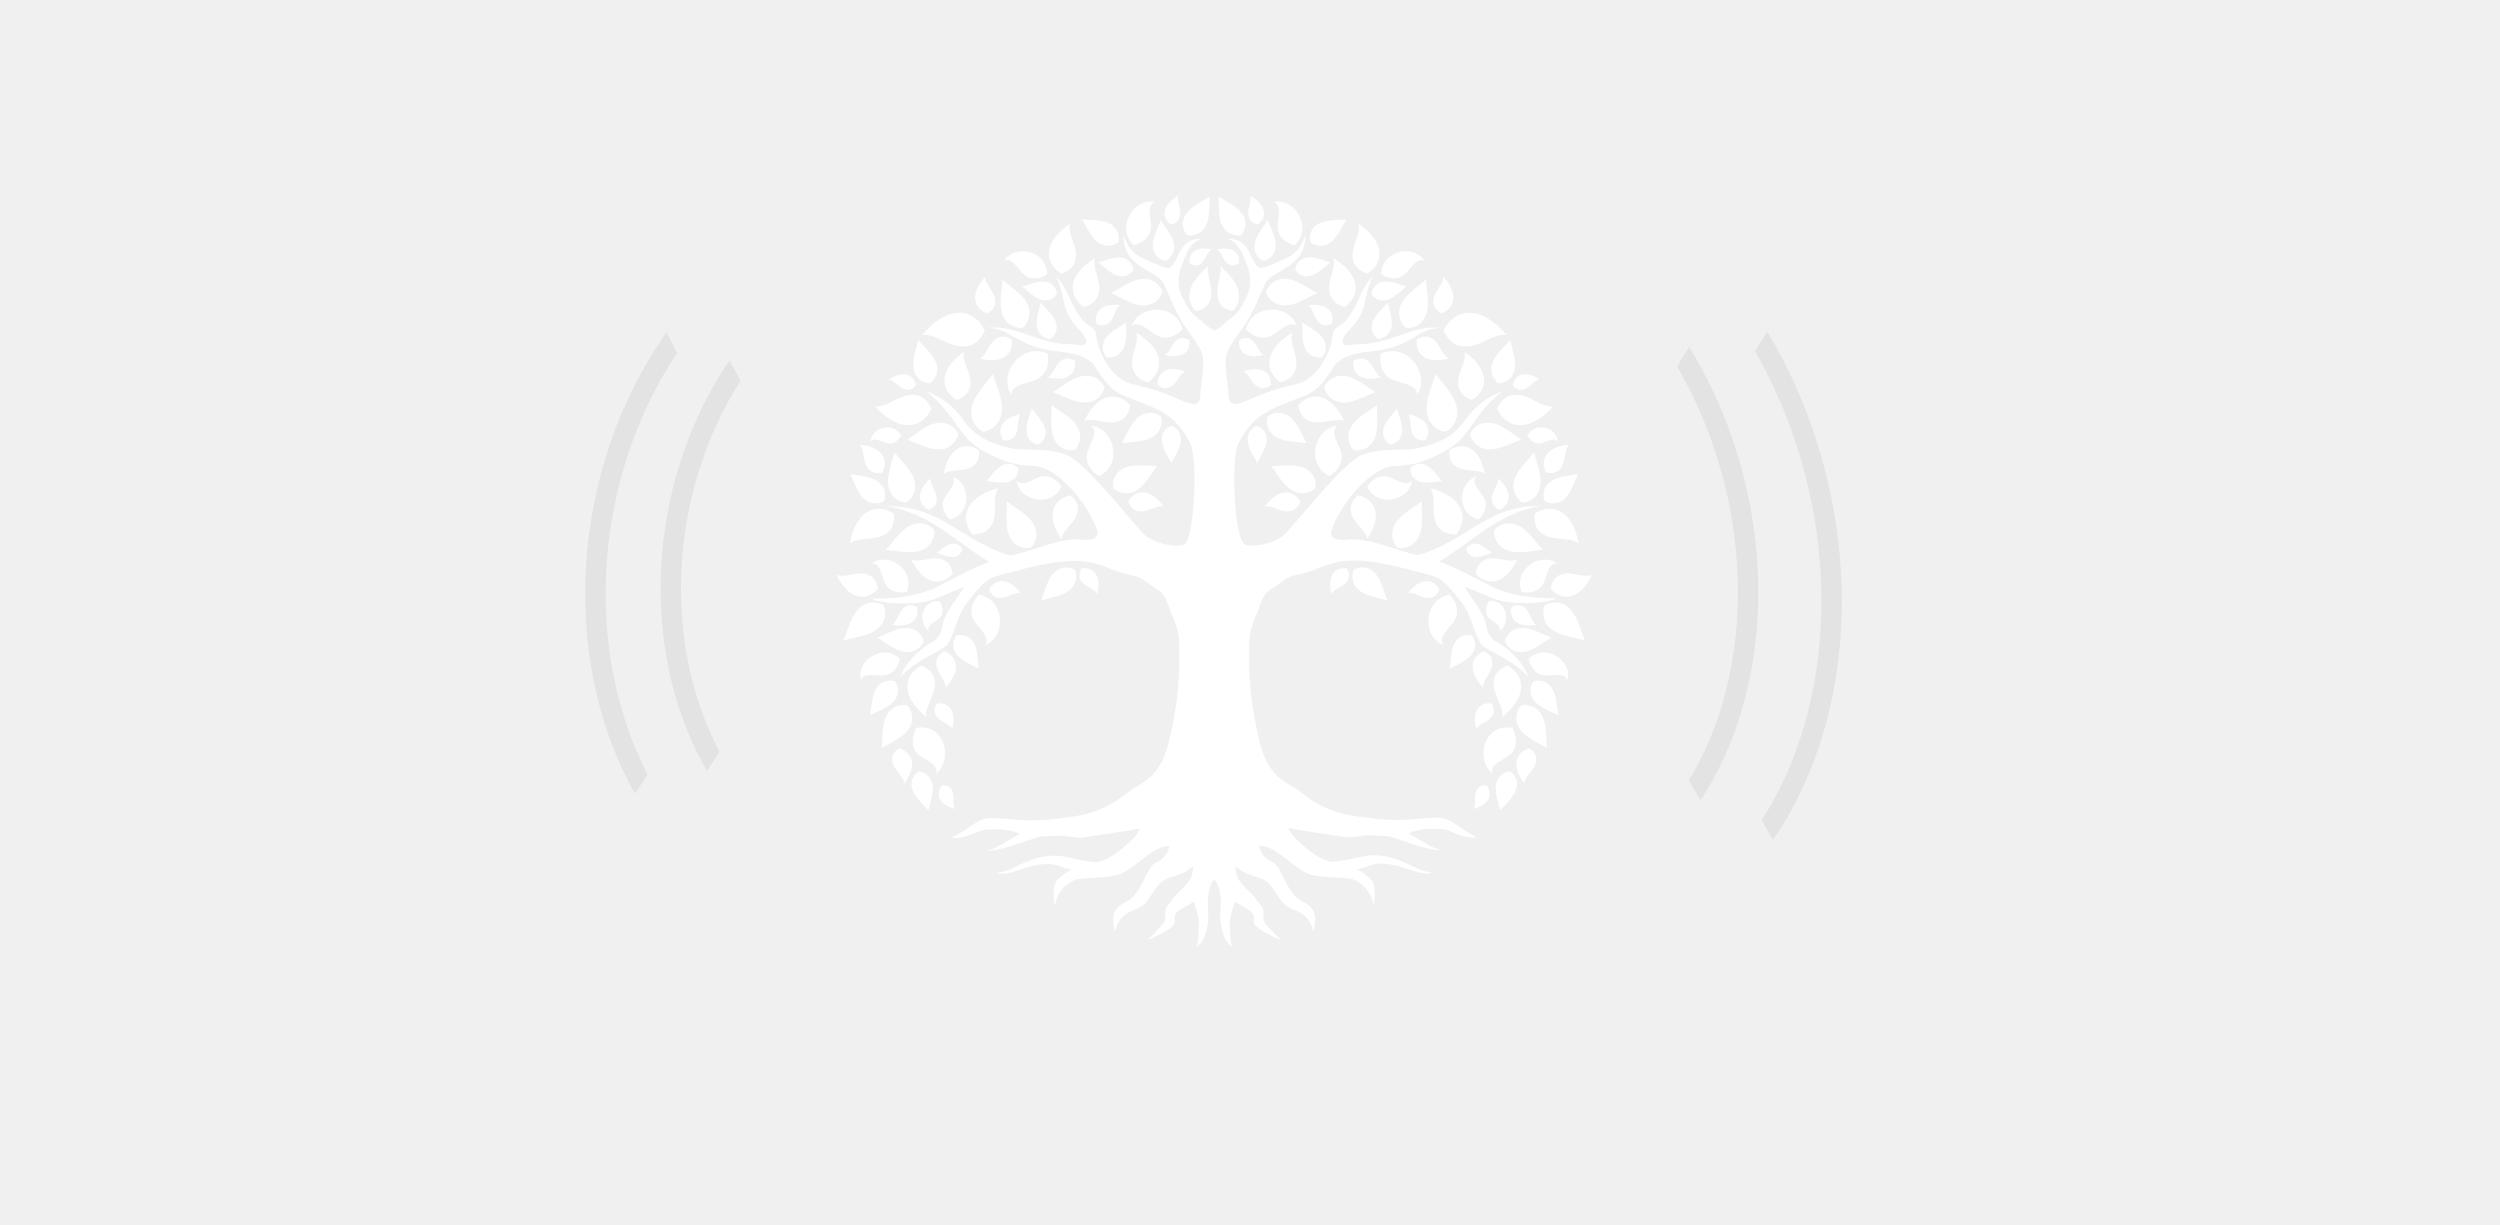
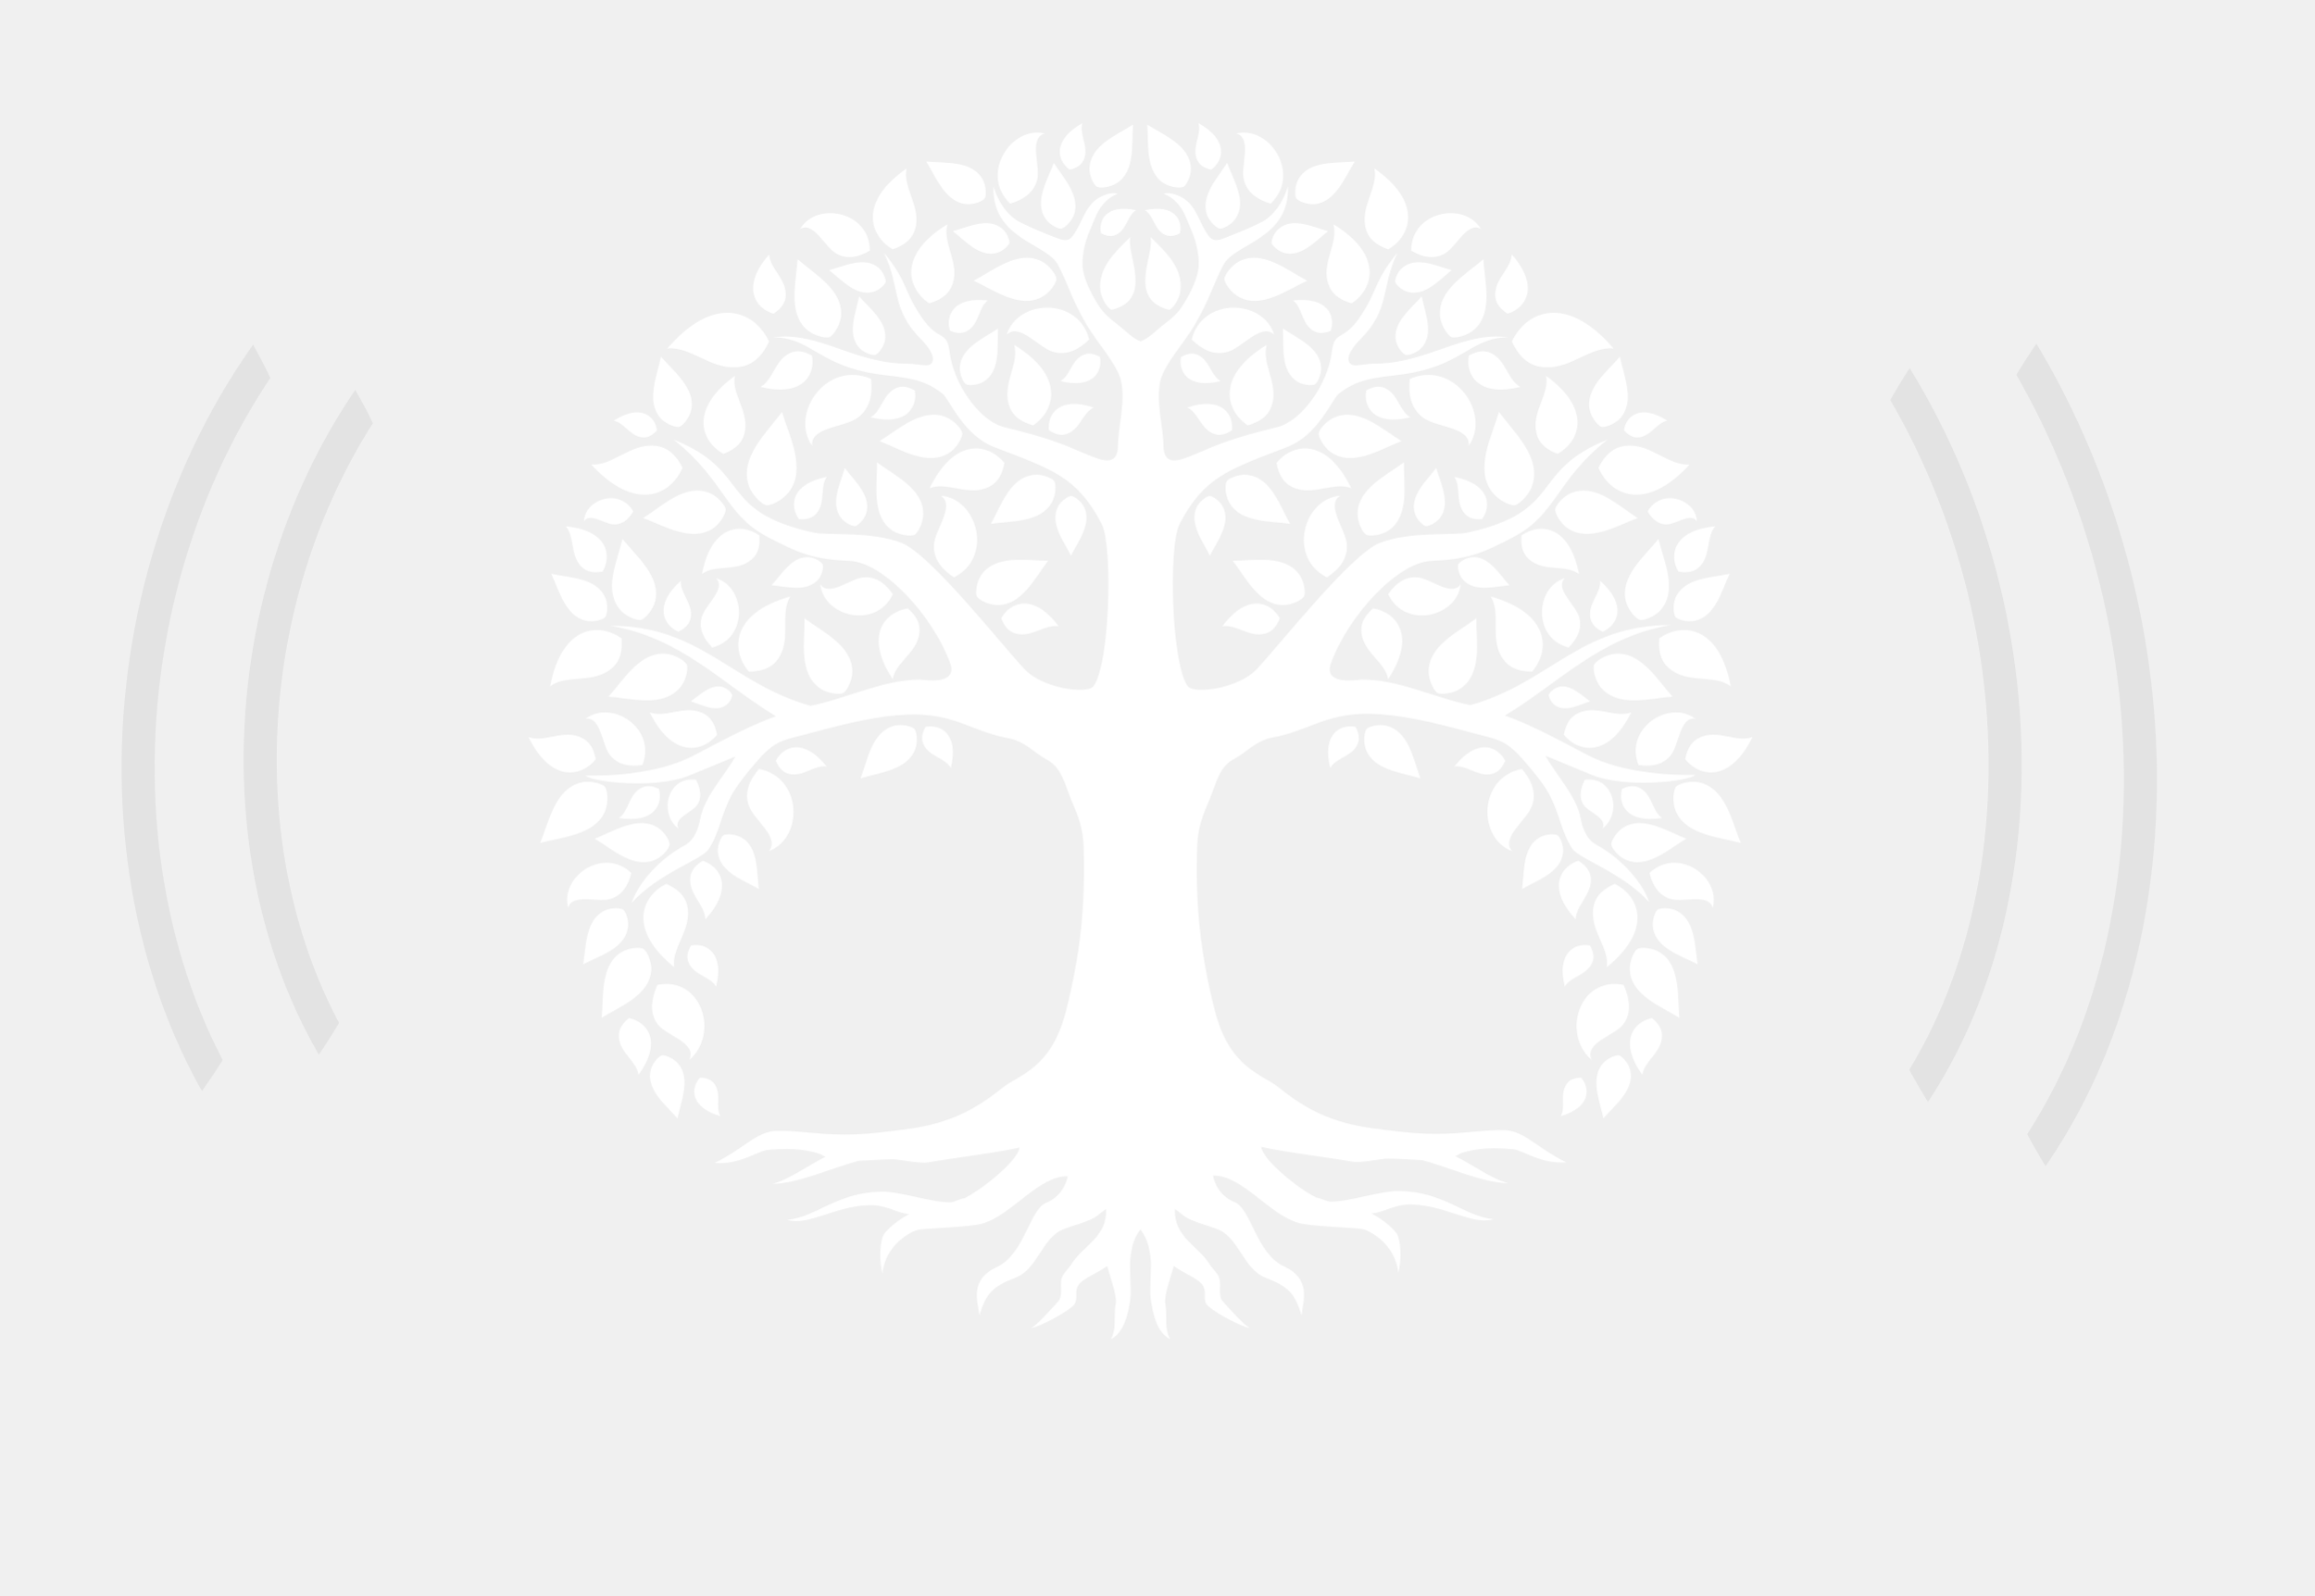
- <svg xmlns="http://www.w3.org/2000/svg" width="245" height="120" viewBox="0 0 245 120" fill="none">
+ <svg xmlns="http://www.w3.org/2000/svg" width="145" height="100" viewBox="50 20 140 80" fill="none">
  <mask id="mask0" mask-type="alpha" maskUnits="userSpaceOnUse" x="24" y="23" width="53" height="66">
    <ellipse rx="30.505" ry="28.275" transform="matrix(-0.625514 0.780213 0.625514 0.780213 50.019 55.6362)" fill="#C4C4C4" />
  </mask>
  <g mask="url(#mask0)">
    <mask id="path-3-inside-1" fill="white">
      <path d="M71.675 79.049C69.352 76.152 67.546 72.667 66.359 68.795C65.172 64.922 64.628 60.737 64.757 56.478C64.887 52.22 65.688 47.971 67.114 43.975C68.54 39.979 70.564 36.313 73.07 33.188L90.756 55.248L71.675 79.049Z" />
    </mask>
    <path d="M71.675 79.049C69.352 76.152 67.546 72.667 66.359 68.795C65.172 64.922 64.628 60.737 64.757 56.478C64.887 52.22 65.688 47.971 67.114 43.975C68.54 39.979 70.564 36.313 73.07 33.188L90.756 55.248L71.675 79.049Z" stroke="#E3E3E3" stroke-width="4" mask="url(#path-3-inside-1)" />
  </g>
  <mask id="mask1" mask-type="alpha" maskUnits="userSpaceOnUse" x="12" y="18" width="59" height="74">
    <ellipse rx="34.094" ry="31.602" transform="matrix(-0.625514 0.780213 0.625514 0.780213 41.0937 54.9042)" fill="#C4C4C4" />
  </mask>
  <g mask="url(#mask1)">
    <mask id="path-5-inside-2" fill="white">
      <path d="M65.105 82.053C62.509 78.816 60.49 74.921 59.163 70.593C57.837 66.265 57.228 61.587 57.373 56.828C57.518 52.068 58.413 47.32 60.007 42.853C61.601 38.387 63.863 34.29 66.663 30.797L86.431 55.453L65.105 82.053Z" />
    </mask>
    <path d="M65.105 82.053C62.509 78.816 60.49 74.921 59.163 70.593C57.837 66.265 57.228 61.587 57.373 56.828C57.518 52.068 58.413 47.32 60.007 42.853C61.601 38.387 63.863 34.29 66.663 30.797L86.431 55.453L65.105 82.053Z" stroke="#E3E3E3" stroke-width="4" mask="url(#path-5-inside-2)" />
  </g>
  <mask id="mask2" mask-type="alpha" maskUnits="userSpaceOnUse" x="159" y="22" width="59" height="73">
    <ellipse rx="30.547" ry="34.544" transform="matrix(0.625514 -0.780213 -0.625514 -0.780213 188.716 58.7966)" fill="#C4C4C4" />
  </mask>
  <g mask="url(#mask2)">
    <mask id="path-7-inside-3" fill="white">
      <path d="M162.576 29.797C165.414 33.336 167.729 37.457 169.391 41.925C171.052 46.393 172.027 51.119 172.259 55.835C172.491 60.551 171.976 65.164 170.744 69.41C169.511 73.656 167.586 77.452 165.076 80.582L143.469 53.63L162.576 29.797Z" />
    </mask>
    <path d="M162.576 29.797C165.414 33.336 167.729 37.457 169.391 41.925C171.052 46.393 172.027 51.119 172.259 55.835C172.491 60.551 171.976 65.164 170.744 69.41C169.511 73.656 167.586 77.452 165.076 80.582L143.469 53.63L162.576 29.797Z" stroke="#E3E3E3" stroke-width="4" mask="url(#path-7-inside-3)" />
  </g>
  <mask id="mask3" mask-type="alpha" maskUnits="userSpaceOnUse" x="166" y="20" width="65" height="82">
    <ellipse rx="34.141" ry="38.608" transform="matrix(0.625514 -0.780213 -0.625514 -0.780213 198.701 60.8366)" fill="#C4C4C4" />
  </mask>
  <g mask="url(#mask3)">
    <mask id="path-9-inside-4" fill="white">
      <path d="M169.614 27.36C172.785 31.316 175.373 35.922 177.23 40.915C179.087 45.908 180.176 51.191 180.436 56.462C180.695 61.732 180.12 66.887 178.742 71.633C177.365 76.379 175.213 80.621 172.408 84.12L148.258 53.997L169.614 27.36Z" />
    </mask>
    <path d="M169.614 27.36C172.785 31.316 175.373 35.922 177.23 40.915C179.087 45.908 180.176 51.191 180.436 56.462C180.695 61.732 180.12 66.887 178.742 71.633C177.365 76.379 175.213 80.621 172.408 84.12L148.258 53.997L169.614 27.36Z" stroke="#E3E3E3" stroke-width="4" mask="url(#path-9-inside-4)" />
  </g>
  <path fill-rule="evenodd" clip-rule="evenodd" d="M106.909 41.729C107.373 42.002 107.274 42.558 107.058 43.113C106.809 43.768 106.478 44.299 106.503 44.871C106.536 45.642 107.008 46.205 107.713 46.67C110.125 45.459 109.139 41.886 106.909 41.729ZM131.091 41.729C130.618 42.002 130.726 42.558 130.933 43.113C131.182 43.768 131.514 44.299 131.489 44.871C131.456 45.642 130.983 46.205 130.278 46.67C127.874 45.459 128.861 41.886 131.091 41.729ZM127.087 31.988C126.714 31.59 126.2 31.814 125.702 32.137C125.122 32.519 124.666 32.958 124.111 33.057C123.356 33.198 122.693 32.858 122.096 32.27C122.759 29.659 126.457 29.841 127.087 31.988ZM141.486 63.241C141.113 62.843 141.362 62.338 141.719 61.865C142.133 61.31 142.597 60.887 142.738 60.331C142.921 59.585 142.622 58.906 142.075 58.267C139.422 58.773 139.389 62.479 141.486 63.241ZM146.941 61.882C147.124 61.558 146.891 61.301 146.601 61.078C146.261 60.821 145.913 60.655 145.747 60.34C145.532 59.917 145.623 59.436 145.88 58.922C147.629 58.682 148.168 60.962 146.941 61.882ZM146.295 75.875C146.046 75.345 146.427 74.963 146.9 74.648C147.463 74.275 148.027 74.051 148.309 73.579C148.69 72.932 148.591 72.17 148.234 71.341C145.532 70.785 144.462 74.317 146.295 75.875ZM124.79 19.802C125.288 19.926 125.354 20.457 125.313 21.012C125.271 21.667 125.114 22.239 125.296 22.753C125.536 23.441 126.117 23.823 126.879 24.046C128.72 22.28 126.855 19.321 124.79 19.802ZM152.57 55.233C152.098 55.142 151.841 55.565 151.658 56.054C151.434 56.634 151.343 57.181 150.987 57.546C150.514 58.035 149.868 58.135 149.13 58.027C148.251 55.805 151.003 54.023 152.57 55.233ZM139.596 25.588C139.19 25.323 138.792 25.63 138.444 26.011C138.021 26.467 137.731 26.939 137.275 27.138C136.653 27.42 136.015 27.271 135.377 26.89C135.377 24.511 138.593 23.881 139.596 25.588ZM153.615 66.69C153.523 66.226 153.043 66.143 152.529 66.151C151.923 66.159 151.385 66.275 150.92 66.085C150.299 65.828 149.967 65.272 149.801 64.559C151.509 62.943 154.153 64.808 153.615 66.69ZM138.369 47.084C138.112 47.49 137.623 47.391 137.142 47.192C136.57 46.96 136.106 46.653 135.601 46.661C134.921 46.67 134.407 47.076 133.984 47.689C134.995 49.836 138.179 49.057 138.369 47.084ZM138.85 38.719C138.941 38.139 138.411 37.849 137.806 37.642C137.093 37.401 136.421 37.31 135.965 36.896C135.344 36.34 135.194 35.561 135.294 34.657C137.955 33.489 140.251 36.755 138.85 38.719ZM152.661 43.287C152.504 42.997 152.164 43.047 151.824 43.163C151.426 43.296 151.086 43.486 150.746 43.461C150.274 43.428 149.942 43.121 149.685 42.682C150.473 41.24 152.62 41.919 152.661 43.287ZM144.678 46.719C144.346 47.034 144.529 47.465 144.802 47.88C145.126 48.369 145.49 48.75 145.573 49.223C145.689 49.861 145.399 50.408 144.902 50.914C142.705 50.359 142.871 47.25 144.678 46.719ZM119.41 19.263C120.397 19.91 122.013 20.523 122.046 21.916C122.063 22.397 121.765 22.935 121.624 23.018C121.441 23.126 120.819 23.076 120.405 22.811C119.278 22.098 119.501 20.407 119.41 19.263ZM134.788 38.421C133.511 38.91 131.862 40.005 130.527 39.101C130.071 38.786 129.764 38.156 129.781 37.957C129.806 37.708 130.262 37.169 130.792 36.962C132.226 36.39 133.661 37.733 134.788 38.421ZM149.08 43.08C147.928 42.35 146.527 40.95 145.043 41.571C144.537 41.787 144.106 42.342 144.089 42.541C144.065 42.79 144.404 43.412 144.877 43.718C146.17 44.564 147.845 43.528 149.08 43.08ZM136.015 29.659C136.206 30.637 136.794 31.963 135.974 32.809C135.692 33.099 135.194 33.24 135.053 33.207C134.879 33.165 134.539 32.759 134.456 32.361C134.233 31.25 135.385 30.388 136.015 29.659ZM154.643 46.454C153.532 46.694 151.882 46.686 151.36 47.93C151.186 48.352 151.26 48.933 151.368 49.065C151.492 49.231 152.064 49.397 152.529 49.297C153.789 49.041 154.17 47.449 154.643 46.454ZM136.894 40.046C136.313 40.825 135.244 41.745 135.609 42.831C135.733 43.204 136.106 43.536 136.247 43.561C136.421 43.594 136.885 43.379 137.126 43.063C137.789 42.185 137.142 40.95 136.894 40.046ZM148.002 33.315C148.243 34.483 148.956 36.067 147.986 37.078C147.654 37.426 147.066 37.6 146.9 37.559C146.692 37.501 146.286 37.028 146.179 36.548C145.888 35.238 147.256 34.193 148.002 33.315ZM124.583 45.666C125.893 45.666 127.75 45.269 128.629 46.529C128.927 46.96 128.985 47.631 128.902 47.805C128.794 48.013 128.198 48.344 127.65 48.344C126.175 48.369 125.354 46.661 124.583 45.666ZM129.085 28.713C127.883 28.084 126.365 26.807 124.948 27.553C124.459 27.81 124.086 28.398 124.077 28.598C124.069 28.838 124.467 29.435 124.956 29.7C126.316 30.43 127.891 29.261 129.085 28.713ZM150.34 44.348C150.655 45.675 151.526 47.457 150.456 48.659C150.091 49.074 149.42 49.289 149.229 49.248C148.989 49.19 148.508 48.667 148.367 48.12C147.986 46.62 149.511 45.376 150.34 44.348ZM128.048 43.428C127.427 42.334 126.896 40.593 125.42 40.46C124.915 40.411 124.326 40.684 124.227 40.834C124.102 41.016 124.111 41.679 124.359 42.127C125.047 43.37 126.855 43.254 128.048 43.428ZM140.691 36.655C141.602 37.907 143.294 39.408 142.688 41.14C142.481 41.737 141.876 42.259 141.652 42.301C141.379 42.35 140.641 42.002 140.259 41.488C139.207 40.071 140.268 38.098 140.691 36.655ZM141.321 47.15C140.417 47.217 139.149 47.598 138.477 46.769C138.245 46.487 138.17 46.023 138.22 45.899C138.278 45.749 138.676 45.484 139.057 45.451C140.077 45.368 140.732 46.504 141.321 47.15ZM124.243 21.584C124.616 22.604 125.47 23.93 124.732 24.983C124.484 25.34 123.97 25.58 123.812 25.563C123.621 25.547 123.19 25.165 123.033 24.751C122.594 23.599 123.68 22.471 124.243 21.584ZM151.186 53.89C149.801 53.99 147.861 54.578 146.833 53.31C146.477 52.87 146.361 52.166 146.436 51.975C146.527 51.743 147.14 51.345 147.712 51.295C149.279 51.154 150.282 52.887 151.186 53.89ZM152.015 62.487C150.954 63.117 149.652 64.352 148.326 63.747C147.87 63.54 147.497 63.026 147.488 62.843C147.472 62.62 147.795 62.064 148.234 61.799C149.412 61.078 150.904 62.056 152.015 62.487ZM127.617 31.607C127.684 32.66 127.443 34.185 128.504 34.831C128.869 35.055 129.416 35.064 129.549 34.989C129.715 34.898 129.947 34.392 129.93 33.961C129.872 32.767 128.455 32.187 127.617 31.607ZM142.092 65.529C143.003 64.999 144.471 64.526 144.57 63.291C144.603 62.86 144.371 62.371 144.239 62.288C144.081 62.18 143.526 62.197 143.144 62.412C142.108 62.993 142.224 64.518 142.092 65.529ZM130.353 25.713C129.441 25.472 128.206 24.842 127.36 25.572C127.07 25.82 126.904 26.285 126.929 26.417C126.962 26.583 127.327 26.931 127.7 27.031C128.736 27.312 129.623 26.276 130.353 25.713ZM137.831 28.075C136.919 27.835 135.692 27.205 134.838 27.934C134.548 28.183 134.382 28.647 134.407 28.78C134.44 28.946 134.805 29.294 135.178 29.393C136.222 29.675 137.109 28.631 137.831 28.075ZM152.711 70.089C152.52 68.995 152.587 67.378 151.393 66.831C150.978 66.64 150.415 66.69 150.282 66.789C150.125 66.905 149.934 67.461 150.008 67.909C150.216 69.152 151.758 69.591 152.711 70.089ZM146.203 54.172C145.548 54.379 144.686 54.877 144.048 54.388C143.824 54.214 143.692 53.89 143.708 53.791C143.725 53.666 143.973 53.409 144.247 53.318C144.976 53.078 145.656 53.799 146.203 54.172ZM151.6 73.33C150.481 72.626 148.666 71.962 148.599 70.404C148.583 69.865 148.889 69.26 149.063 69.16C149.262 69.036 149.959 69.077 150.423 69.368C151.691 70.155 151.476 72.062 151.6 73.33ZM123.199 45.36C123.63 44.481 124.525 43.362 123.961 42.35C123.771 42.002 123.331 41.745 123.19 41.745C123.016 41.745 122.594 42.044 122.411 42.4C121.914 43.395 122.784 44.514 123.199 45.36ZM131.961 21.501C130.834 21.609 129.192 21.418 128.546 22.587C128.322 22.985 128.33 23.574 128.413 23.715C128.521 23.889 129.068 24.121 129.532 24.079C130.809 23.963 131.373 22.43 131.961 21.501ZM155.314 62.744C154.775 61.442 154.41 59.428 152.794 59.08C152.238 58.955 151.542 59.179 151.409 59.328C151.244 59.519 151.161 60.257 151.376 60.796C151.973 62.271 154.004 62.387 155.314 62.744ZM134.937 39.706C134.912 41.049 135.302 42.964 133.992 43.843C133.536 44.141 132.848 44.191 132.674 44.1C132.459 43.992 132.127 43.37 132.135 42.815C132.144 41.298 133.901 40.485 134.937 39.706ZM139.745 27.412C138.709 28.324 136.943 29.294 137.126 30.91C137.192 31.466 137.615 32.038 137.797 32.121C138.029 32.212 138.734 32.063 139.173 31.69C140.359 30.67 139.82 28.738 139.745 27.412ZM135.932 58.831C135.509 57.712 135.244 55.987 133.876 55.648C133.404 55.532 132.807 55.706 132.691 55.83C132.542 55.988 132.459 56.609 132.633 57.074C133.097 58.342 134.821 58.491 135.932 58.831ZM147.008 79.415C147.696 78.611 148.939 77.674 148.616 76.456C148.508 76.041 148.118 75.651 147.969 75.61C147.787 75.56 147.265 75.759 146.974 76.091C146.187 77.003 146.8 78.412 147.008 79.415ZM139.323 49.148C139.298 50.525 139.704 52.506 138.344 53.409C137.88 53.724 137.167 53.766 136.985 53.675C136.761 53.559 136.43 52.92 136.43 52.348C136.446 50.79 138.253 49.952 139.323 49.148ZM127.228 39.739C127.402 40.717 127.866 41.115 128.421 41.298C129.574 41.671 130.726 40.883 131.746 41.265C130.253 38.181 128.214 38.537 127.228 39.739ZM144.239 39.192C143.302 38.844 142.995 38.322 142.921 37.741C142.755 36.539 143.741 35.553 143.542 34.475C146.311 36.489 145.598 38.429 144.239 39.192ZM133.992 26.815C133.014 26.475 132.674 25.945 132.583 25.34C132.384 24.096 133.379 23.043 133.155 21.924C136.073 23.963 135.385 25.994 133.992 26.815ZM141.064 57.77C140.815 58.367 140.475 58.557 140.094 58.591C139.314 58.673 138.693 58.01 137.988 58.118C139.364 56.377 140.599 56.875 141.064 57.77ZM145.656 76.953C145.101 76.961 144.844 77.177 144.703 77.467C144.396 78.064 144.728 78.76 144.429 79.282C146.237 78.743 146.22 77.6 145.656 76.953ZM142.05 44.133C141.976 45.003 142.266 45.443 142.705 45.725C143.592 46.305 144.744 45.899 145.524 46.462C144.968 43.511 143.161 43.345 142.05 44.133ZM132.003 55.714C132.301 56.245 132.243 56.609 132.052 56.916C131.654 57.546 130.809 57.621 130.477 58.201C129.972 56.17 131.066 55.54 132.003 55.714ZM146.195 68.953C146.494 69.484 146.436 69.848 146.245 70.155C145.847 70.785 145.001 70.86 144.67 71.44C144.164 69.401 145.267 68.771 146.195 68.953ZM131.779 30.081C130.792 29.799 130.436 29.294 130.303 28.697C130.038 27.478 130.966 26.384 130.676 25.298C133.686 27.147 133.114 29.194 131.779 30.081ZM141.205 30.711C140.574 30.297 140.425 29.866 140.467 29.427C140.541 28.515 141.428 27.943 141.462 27.122C143.169 29.062 142.324 30.38 141.205 30.711ZM130.51 31.748C129.947 31.98 129.59 31.872 129.308 31.64C128.736 31.167 128.761 30.314 128.231 29.907C130.32 29.667 130.809 30.836 130.51 31.748ZM123.273 21.999C122.676 21.858 122.453 21.559 122.361 21.211C122.179 20.49 122.701 19.818 122.511 19.18C124.343 20.208 124.044 21.435 123.273 21.999ZM145.482 63.822C146.12 64.203 146.27 64.626 146.245 65.065C146.195 65.969 145.341 66.557 145.333 67.37C143.592 65.504 144.388 64.186 145.482 63.822ZM133.072 48.551C132.376 49.148 132.285 49.696 132.401 50.218C132.641 51.304 133.81 51.843 133.984 52.829C135.717 50.209 134.481 48.775 133.072 48.551ZM150.39 50.359C150.299 51.445 150.663 51.992 151.202 52.34C152.305 53.061 153.747 52.556 154.709 53.26C154.021 49.588 151.774 49.38 150.39 50.359ZM127.427 49.148C127.161 49.836 126.78 50.06 126.349 50.11C125.47 50.226 124.741 49.496 123.953 49.629C125.454 47.606 126.871 48.145 127.427 49.148ZM148.135 59.469C148.699 59.204 149.072 59.295 149.37 59.519C149.984 59.975 149.992 60.854 150.556 61.235C148.433 61.583 147.878 60.414 148.135 59.469ZM149.942 73.347C150.514 73.803 150.605 74.234 150.531 74.657C150.373 75.527 149.47 75.991 149.362 76.779C147.903 74.756 148.831 73.571 149.942 73.347ZM151.957 57.679C152.122 56.8 152.537 56.444 153.034 56.286C154.071 55.954 155.107 56.667 156.027 56.336C154.667 59.105 152.835 58.765 151.957 57.679ZM139.663 43.146C139.024 43.196 138.701 42.981 138.502 42.657C138.079 42.002 138.386 41.157 137.98 40.585C140.143 41.016 140.251 42.342 139.663 43.146ZM146.958 49.961C146.377 49.679 146.212 49.322 146.195 48.941C146.17 48.154 146.867 47.581 146.809 46.877C148.467 48.352 147.878 49.554 146.958 49.961ZM151.542 46.321C152.272 46.454 152.661 46.239 152.935 45.899C153.49 45.194 153.242 44.191 153.772 43.578C151.244 43.818 150.962 45.327 151.542 46.321ZM121.45 33.331C121.955 33.041 122.312 33.091 122.602 33.281C123.207 33.663 123.29 34.475 123.845 34.79C121.889 35.279 121.284 34.226 121.45 33.331ZM132.658 35.354C133.221 35.031 133.619 35.089 133.943 35.296C134.614 35.719 134.705 36.63 135.327 36.979C133.147 37.526 132.467 36.357 132.658 35.354ZM148.251 37.766C148.624 38.189 148.956 38.247 149.279 38.172C149.942 38.015 150.265 37.302 150.871 37.186C149.246 36.141 148.375 36.904 148.251 37.766ZM138.867 33.248C139.522 32.867 139.986 32.941 140.359 33.182C141.138 33.671 141.246 34.732 141.975 35.138C139.439 35.777 138.651 34.409 138.867 33.248ZM144.612 56.195C144.778 55.316 145.192 54.96 145.698 54.802C146.734 54.471 147.77 55.183 148.69 54.843C147.323 57.612 145.499 57.281 144.612 56.195ZM141.47 32.394C142.009 33.563 142.713 33.911 143.476 33.953C145.043 34.044 146.22 32.676 147.621 32.817C144.744 29.46 142.315 30.57 141.47 32.394ZM146.709 40.029C147.231 39.001 147.87 38.711 148.549 38.695C149.95 38.661 150.962 39.922 152.222 39.839C149.544 42.757 147.405 41.687 146.709 40.029ZM124.533 37.766C124.003 38.123 123.621 38.09 123.29 37.915C122.61 37.551 122.461 36.68 121.831 36.39C123.903 35.694 124.641 36.78 124.533 37.766ZM142.697 52.373C141.619 52.373 141.105 51.959 140.798 51.395C140.177 50.234 140.807 48.858 140.193 47.83C143.783 48.842 143.791 51.088 142.697 52.373ZM125.487 37.468C126.49 37.186 126.863 36.672 126.996 36.067C127.269 34.823 126.332 33.704 126.631 32.602C123.563 34.475 124.135 36.556 125.487 37.468ZM147.696 65.223C146.726 65.645 146.427 66.209 146.377 66.831C146.27 68.116 147.364 69.111 147.215 70.263C150.033 67.967 149.171 65.952 147.696 65.223ZM138.95 54.404C143.75 53.061 145.59 49.554 151.07 49.554C146.784 50.292 144.38 53.02 141.047 55.034C142.349 55.498 143.633 56.137 145.996 57.397C148.276 58.615 151.517 58.649 152.57 58.624C152.081 59.047 148.326 59.436 146.344 58.64C145.291 58.218 144.388 57.82 143.501 57.471C144.181 58.682 145.391 59.925 145.631 61.268C145.731 61.815 145.988 62.537 146.56 62.843C148.168 63.714 149.42 65.223 149.776 66.333C148.21 64.568 145.565 63.722 145.142 63.109C144.479 62.155 144.396 61.069 143.733 59.809C143.435 59.237 142.763 58.392 142.083 57.629C140.981 56.394 140.483 56.477 138.809 56.012C136.935 55.498 134.523 54.902 132.6 54.926C130.121 54.96 129.06 55.996 126.987 56.361C126.001 56.535 125.313 57.331 124.674 57.654C123.928 58.044 123.68 58.731 123.331 59.718C123.025 60.589 122.477 61.393 122.428 63.026C122.32 66.599 122.618 69.409 123.489 72.866C124.384 76.406 126.365 76.729 127.369 77.55C129.599 79.365 131.364 79.829 133.744 80.111C135.368 80.31 136.413 80.418 138.079 80.319C138.759 80.277 140.724 80.037 141.345 80.169C142.44 80.393 143.037 81.222 144.753 82.076C143.202 82.192 142.116 81.33 141.52 81.28C139.754 81.123 138.958 81.355 138.452 81.504C138.303 81.546 138.187 81.653 138.046 81.703C139.107 82.225 140.259 83.096 141.238 83.336C139.745 83.336 137.64 82.366 136.04 81.944C135.435 81.919 134.772 81.861 134.001 81.852C133.528 81.844 132.367 82.134 131.812 82.035C130.494 81.802 127.601 81.446 126.307 81.139C126.357 81.902 128.579 83.709 129.632 84.207C129.905 84.24 130.278 84.447 130.461 84.455C131.472 84.497 133.611 83.784 134.655 83.809C137.399 83.875 138.519 85.309 140.351 85.525C139.082 85.898 137.532 84.712 135.451 84.629C134.365 84.588 133.777 85.11 132.981 85.168C133.569 85.5 134.133 85.906 134.481 86.354C134.755 86.719 134.813 87.995 134.597 88.766C134.423 86.984 132.79 86.155 132.359 86.105C131.431 85.997 129.259 85.948 128.546 85.74C126.788 85.243 125.114 82.822 123.389 82.88C123.481 83.411 123.837 84.132 124.699 84.489C125.711 84.911 125.984 87.581 127.684 88.376C129.342 89.147 128.844 90.441 128.745 91.328C128.322 89.952 127.907 89.587 126.556 89.056C125.255 88.542 124.964 86.743 123.796 86.188C123.182 85.898 122.046 85.682 121.574 85.276C121.408 85.135 121.242 85.011 121.085 84.903C121.002 86.619 122.502 87.116 123.207 88.285C123.298 88.434 123.555 88.7 123.688 88.907C123.978 89.38 123.613 90.109 123.995 90.515C124.31 90.855 125.354 92.057 125.686 92.14C124.948 91.958 123.688 91.27 123.124 90.805C122.685 90.449 123.049 89.985 122.776 89.537C122.502 89.089 121.557 88.774 121.018 88.352C120.803 89.056 120.422 90.175 120.496 90.623C120.645 91.535 120.413 92.107 120.795 92.778C119.816 92.331 119.634 90.557 119.593 90.051C119.576 89.819 119.651 88.318 119.634 88.103C119.518 86.901 119.319 86.619 118.996 86.13C118.672 86.611 118.482 86.901 118.366 88.103C118.349 88.318 118.415 89.819 118.407 90.051C118.374 90.557 118.183 92.331 117.205 92.778C117.586 92.115 117.346 91.543 117.503 90.623C117.578 90.175 117.188 89.056 116.981 88.352C116.442 88.774 115.497 89.089 115.224 89.537C114.958 89.976 115.315 90.441 114.876 90.805C114.312 91.27 113.043 91.958 112.314 92.14C112.646 92.057 113.69 90.855 114.005 90.515C114.386 90.101 114.03 89.38 114.312 88.907C114.436 88.7 114.701 88.434 114.793 88.285C115.497 87.116 116.998 86.619 116.915 84.903C116.757 85.011 116.592 85.135 116.426 85.276C115.945 85.682 114.818 85.898 114.204 86.188C113.035 86.743 112.745 88.551 111.444 89.056C110.092 89.587 109.678 89.943 109.255 91.328C109.139 90.482 108.642 89.189 110.3 88.418C111.999 87.622 112.273 84.953 113.284 84.53C114.146 84.174 114.494 83.452 114.594 82.922C112.869 82.864 111.195 85.284 109.437 85.782C108.716 85.989 106.544 86.039 105.624 86.147C105.193 86.196 103.56 87.025 103.386 88.808C103.17 88.028 103.228 86.752 103.502 86.395C103.85 85.939 104.405 85.541 105.002 85.21C104.206 85.143 103.618 84.621 102.532 84.671C100.451 84.754 98.901 85.939 97.632 85.566C99.465 85.351 100.584 83.916 103.328 83.85C104.372 83.825 106.511 84.538 107.522 84.497C107.705 84.489 108.078 84.281 108.351 84.248C109.396 83.742 111.626 81.944 111.676 81.181C110.382 81.487 107.489 81.844 106.171 82.076C105.616 82.176 104.447 81.885 103.983 81.894C103.22 81.902 102.548 81.96 101.943 81.985C100.343 82.408 98.238 83.378 96.745 83.378C97.724 83.129 98.876 82.267 99.937 81.745C99.796 81.686 99.68 81.587 99.531 81.546C99.025 81.396 98.229 81.164 96.463 81.322C95.867 81.371 94.781 82.234 93.23 82.118C94.947 81.272 95.535 80.443 96.638 80.211C97.268 80.078 99.224 80.319 99.904 80.36C101.57 80.46 102.615 80.352 104.24 80.153C106.619 79.871 108.385 79.398 110.615 77.591C111.626 76.77 113.607 76.439 114.494 72.907C115.365 69.451 115.663 66.64 115.564 63.067C115.514 61.426 114.967 60.622 114.66 59.76C114.312 58.773 114.063 58.077 113.317 57.695C112.679 57.364 111.991 56.576 111.004 56.402C108.94 56.037 107.871 55.001 105.392 54.968C103.477 54.943 101.064 55.54 99.183 56.054C97.508 56.518 97.011 56.435 95.908 57.67C95.228 58.433 94.565 59.287 94.258 59.851C93.587 61.111 93.512 62.197 92.849 63.15C92.426 63.764 89.782 64.609 88.215 66.375C88.572 65.256 89.823 63.747 91.431 62.885C92.004 62.578 92.26 61.857 92.36 61.31C92.592 59.967 93.811 58.715 94.49 57.513C93.603 57.869 92.692 58.267 91.647 58.682C89.666 59.478 85.91 59.088 85.421 58.665C86.474 58.69 89.716 58.657 91.995 57.438C94.358 56.178 95.651 55.54 96.944 55.076C93.612 53.061 91.216 50.325 86.922 49.596C92.401 49.596 94.234 53.094 99.042 54.446C101.305 53.973 103.344 52.895 105.624 52.854C105.79 52.854 108.003 53.26 107.481 51.851C106.403 48.925 103.419 45.758 101.421 45.675C99.307 45.592 98.354 45.244 96.364 44.183C93.844 42.831 93.827 40.767 90.752 38.33C95.543 40.261 93.338 42.674 99.257 43.967C100.078 44.15 102.78 43.868 104.555 44.589C106.312 45.294 110.556 50.707 111.982 52.224C113.085 53.401 115.729 53.741 116.136 53.277C117.114 52.141 117.371 44.813 116.641 43.42C115.157 40.577 113.674 40.137 110.159 38.786C108.26 38.056 107.464 35.909 107.025 35.553C105.632 34.417 104.115 34.591 102.499 34.268C99.465 33.654 98.901 32.137 96.779 32.137C99.564 31.764 101.645 33.737 104.936 33.737C105.367 33.737 106.038 33.903 106.246 33.795C106.702 33.547 106.287 32.825 105.773 32.311C103.858 30.396 104.538 29.244 103.477 27.014C104.986 28.879 104.596 29.236 105.781 30.96C106.801 32.444 107.29 31.657 107.464 33.091C107.68 34.898 109.214 37.194 110.755 37.575C113.458 38.247 114.105 38.521 115.729 39.217C116.766 39.656 117.636 39.955 117.636 38.653C117.636 37.633 118.117 35.959 117.819 34.757C117.562 33.729 116.326 32.394 115.721 31.35C114.784 29.717 114.677 29.053 114.022 27.777C113.334 26.425 110.009 26.235 110.101 23.002C110.44 24.088 110.963 24.693 111.51 25.058C111.725 25.207 112.737 25.663 113.549 25.978C114.519 26.359 114.693 26.467 115.207 25.514C115.589 24.801 115.804 24.038 116.583 23.64C116.981 23.441 117.338 23.358 117.62 23.449C116.5 23.897 116.268 24.925 115.912 25.729C115.622 26.392 115.398 27.371 115.53 28.108C115.663 28.846 116.094 29.65 116.509 30.28C116.766 30.67 117.122 30.985 117.495 31.275C118.158 31.773 118.424 32.146 119.004 32.386C119.593 32.154 119.85 31.781 120.521 31.275C120.902 30.993 121.251 30.678 121.508 30.28C121.922 29.659 122.345 28.846 122.486 28.108C122.618 27.362 122.395 26.392 122.104 25.729C121.756 24.933 121.516 23.897 120.405 23.449C120.687 23.358 121.035 23.441 121.441 23.64C122.229 24.038 122.436 24.801 122.817 25.514C123.331 26.467 123.505 26.359 124.475 25.978C125.288 25.663 126.299 25.207 126.515 25.058C127.054 24.693 127.576 24.088 127.924 23.002C128.015 26.235 124.691 26.425 124.003 27.777C123.348 29.053 123.24 29.717 122.303 31.35C121.707 32.394 120.463 33.729 120.206 34.757C119.908 35.959 120.388 37.625 120.388 38.653C120.388 39.955 121.259 39.656 122.295 39.217C123.92 38.521 124.567 38.247 127.269 37.575C128.811 37.194 130.345 34.89 130.56 33.091C130.734 31.657 131.223 32.444 132.243 30.96C133.42 29.236 133.039 28.879 134.548 27.014C133.487 29.244 134.166 30.396 132.251 32.311C131.737 32.825 131.323 33.538 131.779 33.795C131.986 33.911 132.658 33.737 133.089 33.737C136.38 33.737 138.461 31.764 141.246 32.137C139.124 32.137 138.56 33.663 135.526 34.268C133.909 34.591 132.392 34.417 131 35.553C130.56 35.909 129.764 38.056 127.858 38.786C124.343 40.137 122.859 40.577 121.375 43.42C120.645 44.813 120.902 52.149 121.881 53.277C122.279 53.741 124.931 53.401 126.034 52.224C127.46 50.707 131.713 45.294 133.462 44.589C135.236 43.876 137.938 44.15 138.751 43.967C144.67 42.674 142.465 40.261 147.256 38.33C144.181 40.759 144.164 42.831 141.644 44.183C139.654 45.252 138.693 45.592 136.587 45.675C134.589 45.749 131.605 48.925 130.527 51.851C130.005 53.268 132.218 52.854 132.384 52.854C134.655 52.854 136.686 53.932 138.95 54.404ZM110.905 31.988C111.278 31.59 111.792 31.814 112.289 32.137C112.869 32.519 113.325 32.958 113.881 33.057C114.635 33.198 115.298 32.858 115.895 32.27C115.24 29.659 111.543 29.841 110.905 31.988ZM96.505 63.241C96.878 62.843 96.629 62.338 96.273 61.865C95.858 61.31 95.394 60.887 95.253 60.331C95.071 59.585 95.369 58.906 95.916 58.267C98.569 58.773 98.611 62.479 96.505 63.241ZM91.05 61.882C90.868 61.558 91.1 61.301 91.39 61.078C91.73 60.821 92.078 60.655 92.244 60.34C92.46 59.917 92.368 59.436 92.111 58.922C90.37 58.682 89.832 60.962 91.05 61.882ZM91.705 75.875C91.954 75.345 91.572 74.963 91.1 74.648C90.536 74.275 89.972 74.051 89.691 73.579C89.309 72.932 89.409 72.17 89.765 71.341C92.46 70.785 93.529 74.317 91.705 75.875ZM113.209 19.802C112.712 19.926 112.646 20.457 112.687 21.012C112.728 21.667 112.886 22.239 112.704 22.753C112.463 23.441 111.875 23.823 111.112 24.046C109.272 22.28 111.145 19.321 113.209 19.802ZM85.421 55.233C85.894 55.142 86.151 55.565 86.333 56.054C86.557 56.634 86.648 57.181 87.005 57.546C87.477 58.035 88.124 58.135 88.862 58.027C89.749 55.805 86.996 54.023 85.421 55.233ZM98.403 25.588C98.81 25.323 99.207 25.63 99.556 26.011C99.978 26.467 100.269 26.939 100.725 27.138C101.346 27.42 101.985 27.271 102.623 26.89C102.623 24.511 99.406 23.881 98.403 25.588ZM84.377 66.69C84.468 66.226 84.949 66.143 85.463 66.151C86.068 66.159 86.607 66.275 87.071 66.085C87.693 65.828 88.024 65.272 88.19 64.559C86.482 62.943 83.846 64.808 84.377 66.69ZM99.63 47.084C99.887 47.49 100.376 47.391 100.857 47.192C101.429 46.96 101.893 46.653 102.399 46.661C103.079 46.67 103.593 47.076 104.016 47.689C103.004 49.836 99.821 49.057 99.63 47.084ZM99.141 38.719C99.05 38.139 99.581 37.849 100.186 37.642C100.899 37.401 101.57 37.31 102.026 36.896C102.648 36.34 102.797 35.561 102.698 34.657C100.037 33.489 97.74 36.755 99.141 38.719ZM85.33 43.287C85.488 42.997 85.828 43.047 86.167 43.163C86.565 43.296 86.905 43.486 87.245 43.461C87.718 43.428 88.049 43.121 88.306 42.682C87.519 41.24 85.371 41.919 85.33 43.287ZM93.313 46.719C93.645 47.034 93.463 47.465 93.189 47.88C92.866 48.369 92.501 48.75 92.418 49.223C92.302 49.861 92.592 50.408 93.09 50.914C95.295 50.359 95.121 47.25 93.313 46.719ZM118.548 19.263C117.562 19.91 115.953 20.523 115.912 21.916C115.904 22.397 116.194 22.935 116.343 23.018C116.525 23.126 117.147 23.076 117.562 22.811C118.689 22.098 118.457 20.407 118.548 19.263ZM103.212 38.421C104.488 38.91 106.138 40.005 107.473 39.101C107.929 38.786 108.235 38.156 108.219 37.957C108.194 37.708 107.738 37.169 107.207 36.962C105.773 36.39 104.339 37.733 103.212 38.421ZM88.911 43.08C90.064 42.35 91.465 40.95 92.949 41.571C93.454 41.787 93.885 42.342 93.902 42.541C93.927 42.79 93.587 43.412 93.114 43.718C91.829 44.564 90.155 43.528 88.911 43.08ZM101.976 29.659C101.786 30.637 101.197 31.963 102.018 32.809C102.3 33.099 102.797 33.24 102.938 33.207C103.112 33.165 103.444 32.759 103.535 32.361C103.759 31.25 102.606 30.388 101.976 29.659ZM83.349 46.454C84.46 46.694 86.118 46.686 86.632 47.93C86.806 48.352 86.731 48.933 86.623 49.065C86.499 49.231 85.927 49.397 85.463 49.297C84.211 49.041 83.821 47.449 83.349 46.454ZM101.106 40.046C101.686 40.825 102.756 41.745 102.391 42.831C102.267 43.204 101.893 43.536 101.753 43.561C101.578 43.594 101.114 43.379 100.874 43.063C100.211 42.185 100.857 40.95 101.106 40.046ZM89.989 33.315C89.749 34.483 89.036 36.067 90.006 37.078C90.337 37.426 90.926 37.6 91.092 37.559C91.299 37.501 91.705 37.028 91.813 36.548C92.103 35.238 90.743 34.193 89.989 33.315ZM113.408 45.666C112.098 45.666 110.241 45.269 109.363 46.529C109.064 46.96 109.006 47.631 109.089 47.805C109.197 48.013 109.794 48.344 110.341 48.344C111.825 48.369 112.637 46.661 113.408 45.666ZM108.907 28.713C110.109 28.084 111.626 26.807 113.043 27.553C113.533 27.81 113.906 28.398 113.914 28.598C113.922 28.838 113.524 29.435 113.035 29.7C111.676 30.43 110.101 29.261 108.907 28.713ZM87.66 44.348C87.345 45.675 86.474 47.457 87.543 48.659C87.908 49.074 88.58 49.289 88.77 49.248C89.011 49.19 89.492 48.667 89.633 48.12C90.006 46.62 88.48 45.376 87.66 44.348ZM109.951 43.428C110.565 42.334 111.104 40.593 112.579 40.46C113.085 40.411 113.674 40.684 113.773 40.834C113.897 41.016 113.889 41.679 113.64 42.127C112.952 43.37 111.145 43.254 109.951 43.428ZM97.309 36.655C96.397 37.907 94.706 39.408 95.311 41.14C95.519 41.737 96.124 42.259 96.347 42.301C96.621 42.35 97.359 42.002 97.74 41.488C98.793 40.071 97.732 38.098 97.309 36.655ZM96.679 47.15C97.583 47.217 98.851 47.598 99.522 46.769C99.755 46.487 99.829 46.023 99.779 45.899C99.722 45.749 99.324 45.484 98.942 45.451C97.923 45.368 97.268 46.504 96.679 47.15ZM113.756 21.584C113.383 22.604 112.53 23.93 113.267 24.983C113.516 25.34 114.03 25.58 114.187 25.563C114.378 25.547 114.809 25.165 114.967 24.751C115.406 23.599 114.312 22.471 113.756 21.584ZM86.814 53.89C88.198 53.99 90.13 54.578 91.166 53.31C91.523 52.87 91.639 52.166 91.564 51.975C91.473 51.743 90.859 51.345 90.287 51.295C88.721 51.154 87.718 52.887 86.814 53.89ZM85.985 62.487C87.046 63.117 88.348 64.352 89.674 63.747C90.13 63.54 90.503 63.026 90.511 62.843C90.528 62.62 90.205 62.064 89.765 61.799C88.58 61.078 87.096 62.056 85.985 62.487ZM110.382 31.607C110.316 32.66 110.556 34.185 109.495 34.831C109.131 35.055 108.583 35.064 108.451 34.989C108.285 34.898 108.053 34.392 108.069 33.961C108.128 32.767 109.537 32.187 110.382 31.607ZM95.908 65.529C94.996 64.999 93.529 64.526 93.429 63.291C93.396 62.86 93.628 62.371 93.761 62.288C93.918 62.18 94.474 62.197 94.855 62.412C95.891 62.993 95.767 64.518 95.908 65.529ZM107.647 25.713C108.559 25.472 109.786 24.842 110.639 25.572C110.93 25.82 111.095 26.285 111.07 26.417C111.037 26.583 110.673 26.931 110.3 27.031C109.263 27.312 108.368 26.276 107.647 25.713ZM100.161 28.075C101.073 27.835 102.3 27.205 103.154 27.934C103.444 28.183 103.609 28.647 103.585 28.78C103.551 28.946 103.187 29.294 102.814 29.393C101.777 29.675 100.89 28.631 100.161 28.075ZM85.28 70.089C85.471 68.995 85.405 67.378 86.599 66.831C87.013 66.64 87.577 66.69 87.709 66.789C87.867 66.905 88.058 67.461 87.983 67.909C87.776 69.152 86.234 69.591 85.28 70.089ZM91.796 54.172C92.451 54.379 93.313 54.877 93.952 54.388C94.175 54.214 94.308 53.89 94.292 53.791C94.275 53.666 94.026 53.409 93.753 53.318C93.023 53.078 92.335 53.799 91.796 54.172ZM86.4 73.33C87.519 72.626 89.334 71.962 89.4 70.404C89.417 69.865 89.11 69.26 88.936 69.16C88.737 69.036 88.041 69.077 87.577 69.368C86.308 70.155 86.524 72.062 86.4 73.33ZM114.793 45.36C114.362 44.481 113.466 43.362 114.03 42.35C114.221 42.002 114.66 41.745 114.801 41.745C114.975 41.745 115.398 42.044 115.58 42.4C116.086 43.395 115.215 44.514 114.793 45.36ZM106.038 21.501C107.166 21.609 108.799 21.418 109.454 22.587C109.678 22.985 109.669 23.574 109.587 23.715C109.479 23.889 108.932 24.121 108.467 24.079C107.182 23.963 106.619 22.43 106.038 21.501ZM82.677 62.744C83.216 61.442 83.581 59.428 85.198 59.08C85.753 58.955 86.449 59.179 86.582 59.328C86.748 59.519 86.831 60.257 86.615 60.796C86.026 62.271 83.995 62.387 82.677 62.744ZM103.054 39.706C103.079 41.049 102.689 42.964 103.999 43.843C104.455 44.141 105.143 44.191 105.317 44.1C105.533 43.992 105.856 43.37 105.856 42.815C105.856 41.298 104.09 40.485 103.054 39.706ZM98.254 27.412C99.29 28.324 101.056 29.294 100.874 30.91C100.807 31.466 100.385 32.038 100.202 32.121C99.97 32.212 99.266 32.063 98.826 31.69C97.641 30.67 98.171 28.738 98.254 27.412ZM102.068 58.831C102.49 57.712 102.747 55.987 104.123 55.648C104.596 55.532 105.193 55.706 105.309 55.83C105.458 55.988 105.541 56.609 105.367 57.074C104.894 58.342 103.178 58.491 102.068 58.831ZM90.984 79.415C90.296 78.611 89.052 77.674 89.376 76.456C89.483 76.041 89.873 75.651 90.022 75.61C90.205 75.56 90.727 75.759 91.017 76.091C91.813 77.003 91.191 78.412 90.984 79.415ZM98.669 49.148C98.694 50.525 98.287 52.506 99.647 53.409C100.111 53.724 100.824 53.766 101.006 53.675C101.23 53.559 101.57 52.92 101.562 52.348C101.554 50.79 99.738 49.952 98.669 49.148ZM110.764 39.739C110.59 40.717 110.134 41.115 109.57 41.298C108.418 41.671 107.265 40.883 106.246 41.265C107.746 38.181 109.777 38.537 110.764 39.739ZM93.761 39.192C94.698 38.844 95.004 38.322 95.079 37.741C95.245 36.539 94.258 35.553 94.457 34.475C91.689 36.489 92.401 38.429 93.761 39.192ZM104.007 26.815C104.986 26.475 105.326 25.945 105.417 25.34C105.616 24.096 104.621 23.043 104.845 21.924C101.918 23.963 102.615 25.994 104.007 26.815ZM96.936 57.77C97.185 58.367 97.525 58.557 97.906 58.591C98.685 58.673 99.307 58.01 100.012 58.118C98.635 56.377 97.4 56.875 96.936 57.77ZM92.343 76.953C92.899 76.961 93.156 77.177 93.305 77.467C93.612 78.064 93.28 78.76 93.579 79.282C91.755 78.743 91.771 77.6 92.343 76.953ZM95.941 44.133C96.016 45.003 95.726 45.443 95.286 45.725C94.399 46.305 93.247 45.899 92.468 46.462C93.031 43.511 94.839 43.345 95.941 44.133ZM105.997 55.714C105.699 56.245 105.757 56.609 105.947 56.916C106.345 57.546 107.191 57.621 107.522 58.201C108.02 56.17 106.925 55.54 105.997 55.714ZM91.796 68.953C91.498 69.484 91.556 69.848 91.746 70.155C92.144 70.785 92.99 70.86 93.322 71.44C93.827 69.401 92.733 68.771 91.796 68.953ZM106.213 30.081C107.199 29.799 107.556 29.294 107.688 28.697C107.953 27.478 107.025 26.384 107.315 25.298C104.306 27.147 104.886 29.194 106.213 30.081ZM96.795 30.711C97.425 30.297 97.574 29.866 97.533 29.427C97.458 28.515 96.571 27.943 96.538 27.122C94.822 29.062 95.668 30.38 96.795 30.711ZM107.481 31.748C108.045 31.98 108.401 31.872 108.683 31.64C109.255 31.167 109.222 30.314 109.761 29.907C107.672 29.667 107.191 30.836 107.481 31.748ZM114.718 21.999C115.315 21.858 115.539 21.559 115.63 21.211C115.812 20.49 115.29 19.818 115.481 19.18C113.657 20.208 113.947 21.435 114.718 21.999ZM92.517 63.822C91.879 64.203 91.73 64.626 91.755 65.065C91.805 65.969 92.658 66.557 92.667 67.37C94.399 65.504 93.612 64.186 92.517 63.822ZM104.919 48.551C105.616 49.148 105.707 49.696 105.591 50.218C105.35 51.304 104.182 51.843 104.007 52.829C102.275 50.209 103.51 48.775 104.919 48.551ZM87.602 50.359C87.693 51.445 87.328 51.992 86.789 52.34C85.678 53.061 84.244 52.556 83.282 53.26C83.979 49.588 86.217 49.38 87.602 50.359ZM110.573 49.148C110.838 49.836 111.22 50.06 111.651 50.11C112.53 50.226 113.259 49.496 114.047 49.629C112.538 47.606 111.12 48.145 110.573 49.148ZM89.865 59.469C89.301 59.204 88.928 59.295 88.629 59.519C88.016 59.975 88.008 60.854 87.444 61.235C89.566 61.583 90.122 60.414 89.865 59.469ZM88.049 73.347C87.477 73.803 87.386 74.234 87.461 74.657C87.618 75.527 88.522 75.991 88.629 76.779C90.097 74.756 89.16 73.571 88.049 73.347ZM86.043 57.679C85.877 56.8 85.463 56.444 84.965 56.286C83.929 55.954 82.893 56.667 81.973 56.336C83.332 59.105 85.164 58.765 86.043 57.679ZM98.337 43.146C98.975 43.196 99.299 42.981 99.498 42.657C99.921 42.002 99.614 41.157 100.02 40.585C97.856 41.016 97.749 42.342 98.337 43.146ZM91.042 49.961C91.622 49.679 91.788 49.322 91.805 48.941C91.829 48.154 91.133 47.581 91.191 46.877C89.533 48.352 90.122 49.554 91.042 49.961ZM86.457 46.321C85.728 46.454 85.338 46.239 85.065 45.899C84.509 45.194 84.758 44.191 84.228 43.578C86.756 43.818 87.029 45.327 86.457 46.321ZM116.55 33.331C116.044 33.041 115.688 33.091 115.398 33.281C114.793 33.663 114.718 34.475 114.154 34.79C116.111 35.279 116.716 34.226 116.55 33.331ZM105.342 35.354C104.778 35.031 104.38 35.089 104.057 35.296C103.386 35.719 103.294 36.63 102.673 36.979C104.845 37.526 105.524 36.357 105.342 35.354ZM89.749 37.766C89.376 38.189 89.044 38.247 88.721 38.172C88.058 38.015 87.734 37.302 87.129 37.186C88.746 36.141 89.624 36.904 89.749 37.766ZM99.125 33.248C98.47 32.867 98.005 32.941 97.632 33.182C96.845 33.671 96.745 34.732 96.016 35.138C98.553 35.777 99.348 34.409 99.125 33.248ZM93.38 56.195C93.214 55.316 92.799 54.96 92.302 54.802C91.266 54.471 90.23 55.183 89.309 54.843C90.669 57.612 92.501 57.281 93.38 56.195ZM96.522 32.394C95.983 33.563 95.278 33.911 94.515 33.953C92.949 34.044 91.771 32.676 90.37 32.817C93.255 29.46 95.684 30.57 96.522 32.394ZM91.291 40.029C90.768 39.001 90.13 38.711 89.45 38.695C88.049 38.661 87.038 39.922 85.769 39.839C88.455 42.757 90.594 41.687 91.291 40.029ZM113.466 37.766C113.997 38.123 114.378 38.09 114.71 37.915C115.39 37.551 115.539 36.68 116.169 36.39C114.096 35.694 113.35 36.78 113.466 37.766ZM95.303 52.373C96.381 52.373 96.895 51.959 97.201 51.395C97.823 50.234 97.193 48.858 97.806 47.83C94.217 48.842 94.209 51.088 95.303 52.373ZM112.505 37.468C111.502 37.186 111.128 36.672 110.996 36.067C110.722 34.823 111.659 33.704 111.361 32.602C114.428 34.475 113.856 36.556 112.505 37.468ZM119.601 26.061C119.899 27.031 118.134 29.833 120.737 30.479C120.952 30.405 121.342 29.866 121.408 29.352C121.607 27.934 120.471 26.923 119.601 26.061ZM118.391 26.061C118.092 27.031 119.858 29.833 117.255 30.479C117.039 30.405 116.65 29.866 116.583 29.352C116.384 27.934 117.528 26.923 118.391 26.061ZM121.383 25.845C120.911 26.094 120.596 26.028 120.339 25.854C119.808 25.489 119.767 24.751 119.269 24.444C121.052 24.063 121.566 25.041 121.383 25.845ZM116.616 25.845C117.089 26.094 117.404 26.028 117.661 25.854C118.192 25.489 118.233 24.751 118.73 24.444C116.948 24.063 116.434 25.041 116.616 25.845ZM90.304 65.223C91.274 65.645 91.572 66.209 91.622 66.831C91.73 68.116 90.636 69.111 90.785 70.263C87.958 67.967 88.82 65.952 90.304 65.223Z" fill="white" />
</svg>
